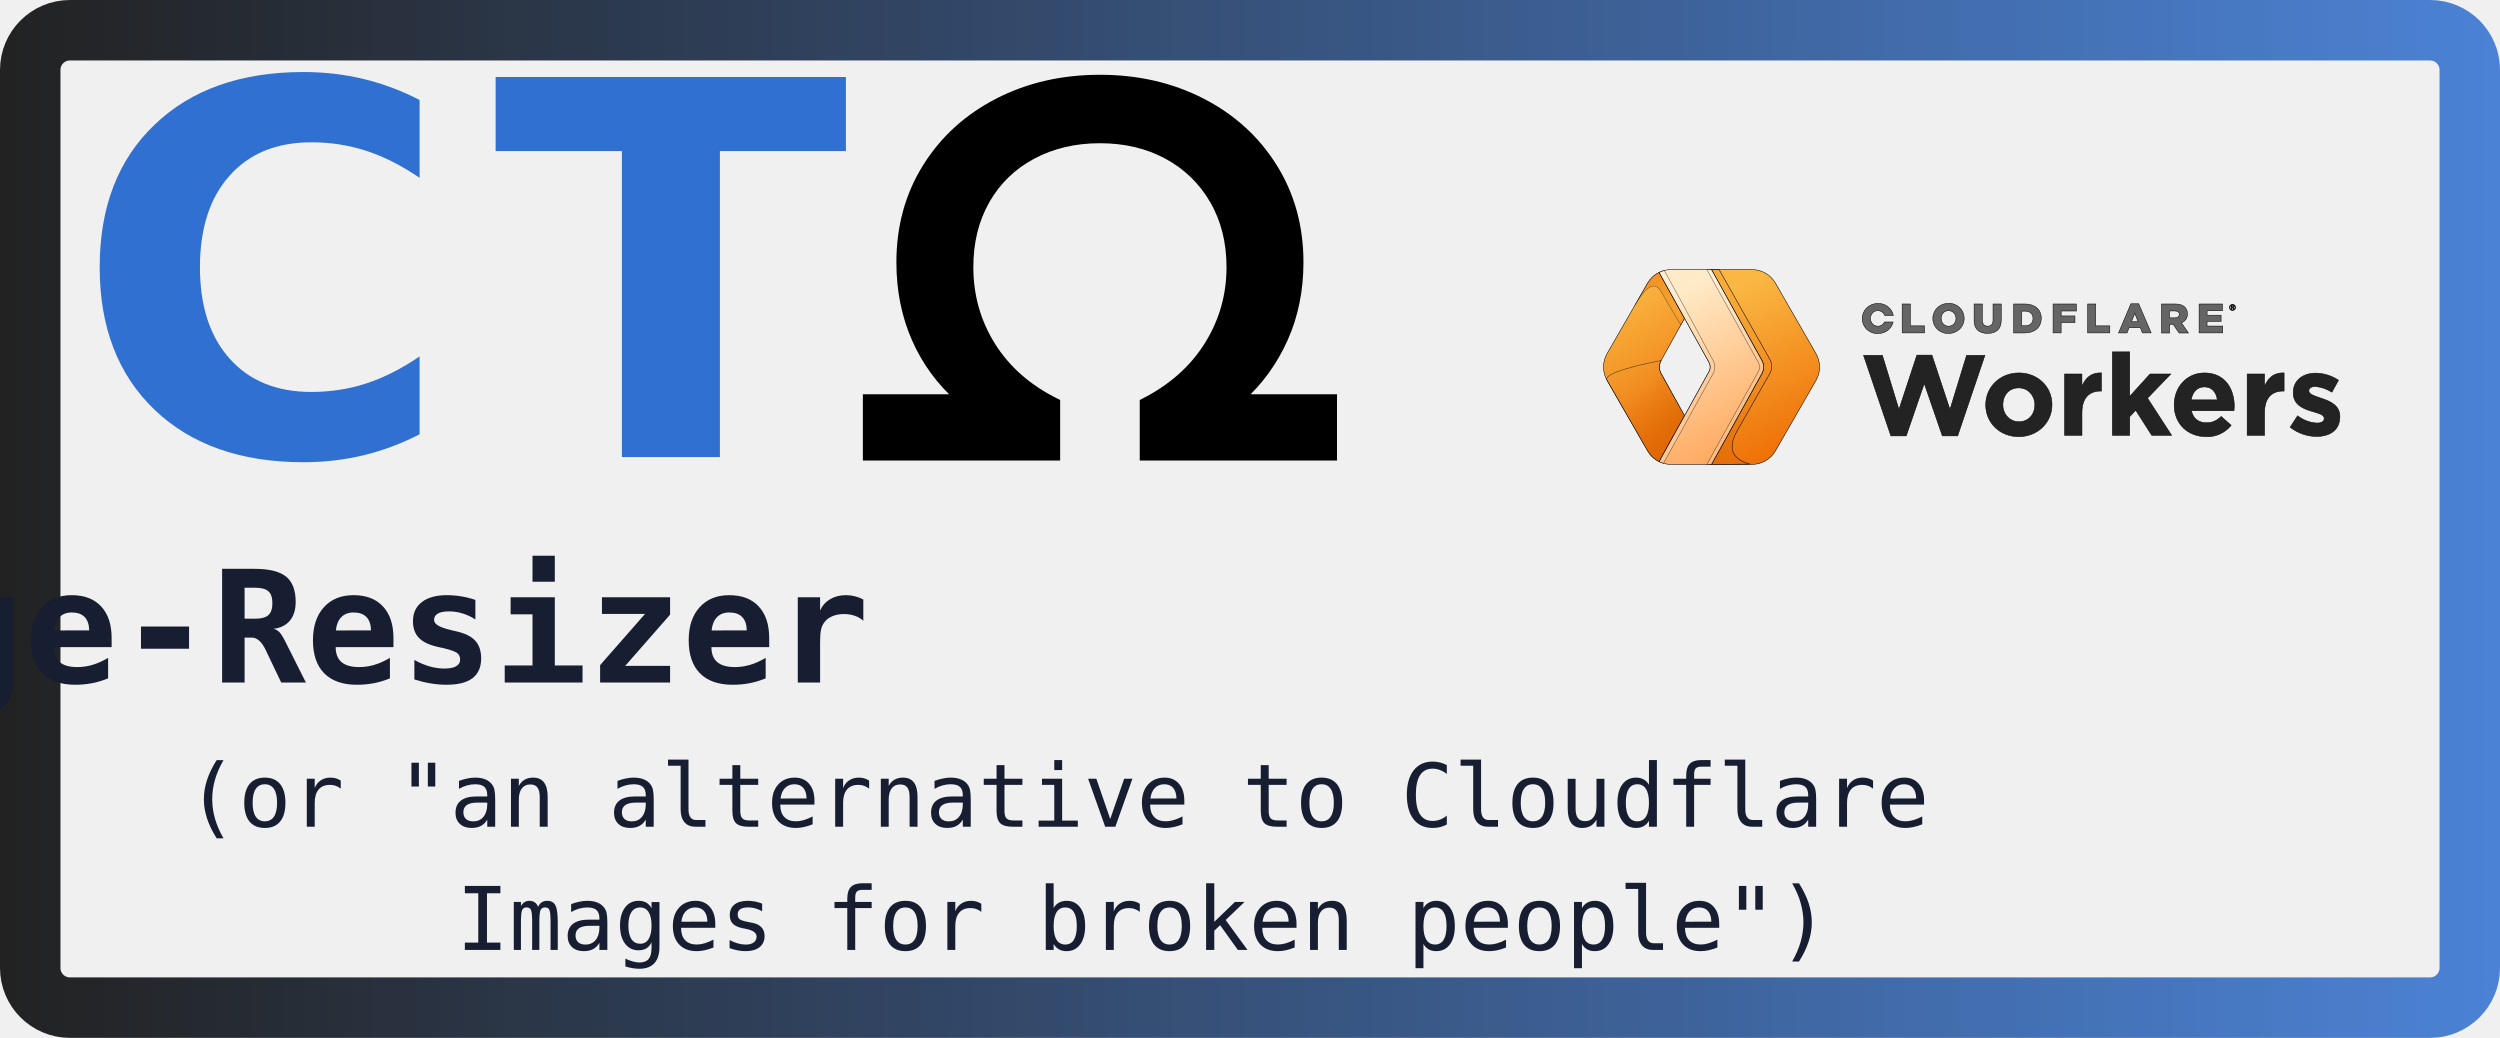
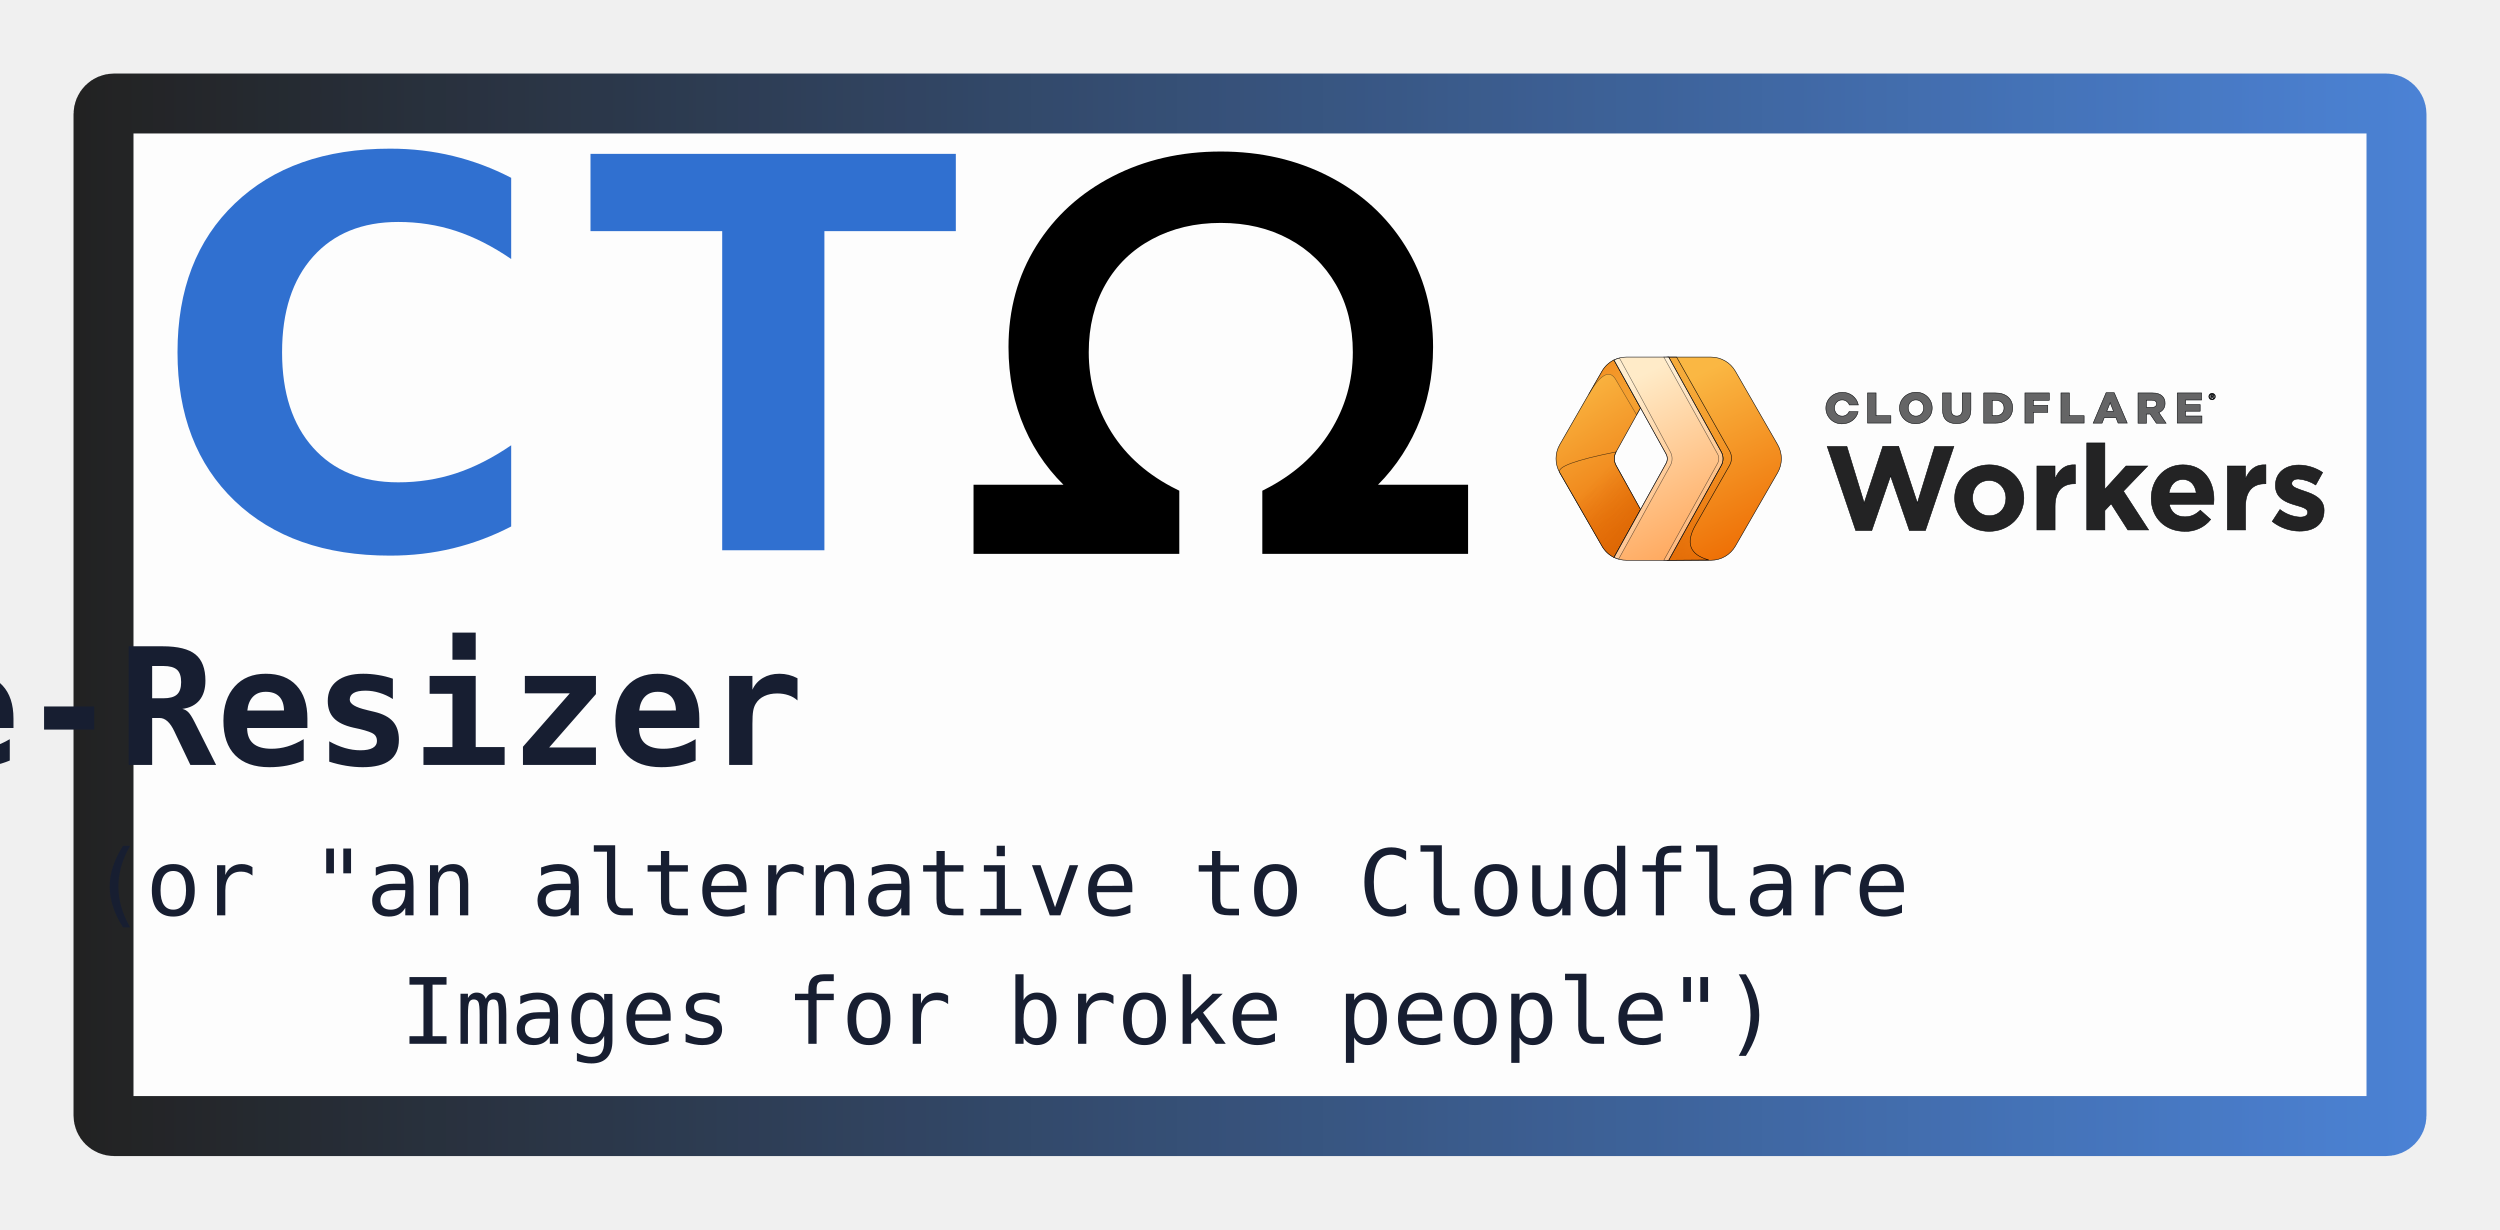
- <svg xmlns="http://www.w3.org/2000/svg" xmlns:xlink="http://www.w3.org/1999/xlink" width="180.88mm" height="75.092mm" viewBox="0 0 640.914 266.072" id="svg5727" version="1.1">
+ <svg xmlns="http://www.w3.org/2000/svg" xmlns:xlink="http://www.w3.org/1999/xlink" width="680mm" height="334.447mm" viewBox="0 0 2409.449 1185.047" id="svg5727" version="1.1">
  <defs id="defs5729">
    <linearGradient x1="0" y1="0" x2="1" y2="0" gradientUnits="userSpaceOnUse" gradientTransform="matrix(259.5328,0,0,-259.5328,458.5731,357.5872)" spreadMethod="pad" id="linearGradient8284">
      <stop style="stop-opacity:1;stop-color:#000000" offset="0" id="stop8280" />
      <stop style="stop-opacity:1;stop-color:#3070d0" offset="1" id="stop8282" />
    </linearGradient>
    <linearGradient x1="0" y1="0" x2="1" y2="0" gradientUnits="userSpaceOnUse" gradientTransform="matrix(259.5328,0,0,-259.5328,458.5731,357.5872)" spreadMethod="pad" id="linearGradient3464">
      <stop style="stop-opacity:1;stop-color:#3070d0" offset="0" id="stop3460" />
      <stop style="stop-opacity:1;stop-color:#000000" offset="1" id="stop3462" />
    </linearGradient>
    <linearGradient id="linearGradient1566">
      <stop style="stop-color:#000000;stop-opacity:1;" offset="0" id="stop1562" />
      <stop style="stop-color:#000000;stop-opacity:0;" offset="1" id="stop1564" />
    </linearGradient>
    <linearGradient x1="0" y1="0" x2="1" y2="0" gradientUnits="userSpaceOnUse" gradientTransform="matrix(259.5328,0,0,-259.5328,458.5731,357.5872)" spreadMethod="pad" id="linearGradient6340">
      <stop style="stop-opacity:1;stop-color:#01ffa3" offset="0" id="stop6336" />
      <stop style="stop-opacity:1;stop-color:#49abf3" offset="1" id="stop6338" />
    </linearGradient>
    <clipPath id="a">
      <path id="path2" d="M 0,595.28 H 841.89 V 0 H 0 Z" />
    </clipPath>
    <clipPath id="clipPath102" clipPathUnits="userSpaceOnUse">
      <path id="path100" d="m 477.846,421.427 c -10.644,0 -19.273,-8.629 -19.273,-19.274 v 0 -89.132 c 0,-10.644 8.629,-19.274 19.273,-19.274 v 0 h 220.987 c 10.644,0 19.272,8.63 19.272,19.274 v 0 89.132 c 0,10.645 -8.628,19.274 -19.272,19.274 v 0 z" />
    </clipPath>
    <clipPath id="clipPath102-3" clipPathUnits="userSpaceOnUse">
      <path id="path100-8" d="m 477.846,421.427 c -10.644,0 -19.273,-8.629 -19.273,-19.274 v 0 -89.132 c 0,-10.644 8.629,-19.274 19.273,-19.274 v 0 h 220.987 c 10.644,0 19.272,8.63 19.272,19.274 v 0 89.132 c 0,10.645 -8.628,19.274 -19.272,19.274 v 0 z" />
    </clipPath>
    <clipPath id="clipPath102-8" clipPathUnits="userSpaceOnUse">
      <path id="path100-9" d="m 477.846,421.427 c -10.644,0 -19.273,-8.629 -19.273,-19.274 v 0 -89.132 c 0,-10.644 8.629,-19.274 19.273,-19.274 v 0 h 220.987 c 10.644,0 19.272,8.63 19.272,19.274 v 0 89.132 c 0,10.645 -8.628,19.274 -19.272,19.274 v 0 z" />
    </clipPath>
    <linearGradient gradientTransform="matrix(1.070491,0,0,1.070491,-211.7431,-147.6927)" gradientUnits="userSpaceOnUse" y2="299.325" x2="756.752" y1="299.325" x1="189.426" id="linearGradient6329" xlink:href="#linearGradient6340" />
    <linearGradient y2="24.269" y1="241.876" x2="61.352" x1="119.27" id="CloudflareWorkersLogoCombinationMarkHorizontal--gradient-a" gradientTransform="scale(0.6542496,1.528469)" gradientUnits="userSpaceOnUse">
      <stop id="stop7031" stop-color="#eb6f07" offset="0%" />
      <stop id="stop7033" stop-color="#fab743" offset="100%" />
    </linearGradient>
    <linearGradient y2="203.702" y1="296.26" x2="76.343" x1="145.505" id="CloudflareWorkersLogoCombinationMarkHorizontal--gradient-b" gradientTransform="scale(0.8766446,1.140713)" gradientUnits="userSpaceOnUse">
      <stop id="stop7036" stop-color="#d96504" offset="0%" />
      <stop id="stop7038" stop-opacity="0" stop-color="#d96504" offset="100%" />
    </linearGradient>
    <linearGradient y2="83.89" y1="13.819" x2="144.511" x1="103.177" id="CloudflareWorkersLogoCombinationMarkHorizontal--gradient-c" gradientTransform="scale(0.9734355,1.027289)" gradientUnits="userSpaceOnUse">
      <stop id="stop7041" stop-color="#eb6f07" offset="0%" />
      <stop id="stop7043" stop-opacity="0" stop-color="#eb720a" offset="100%" />
    </linearGradient>
    <linearGradient y2="24.296" y1="279.268" x2="351.073" x1="418.936" id="CloudflareWorkersLogoCombinationMarkHorizontal--gradient-d" gradientTransform="scale(0.7447147,1.342796)" gradientUnits="userSpaceOnUse">
      <stop id="stop7046" stop-color="#ee6f05" offset="0%" />
      <stop id="stop7048" stop-color="#fab743" offset="100%" />
    </linearGradient>
    <linearGradient y2="0" y1="211.195" x2="557.763" x1="293.981" id="CloudflareWorkersLogoCombinationMarkHorizontal--gradient-e" gradientTransform="scale(0.5630355,1.776087)" gradientUnits="userSpaceOnUse">
      <stop id="stop7051" stop-opacity=".8" stop-color="#d96504" offset="0%" />
      <stop id="stop7053" stop-opacity=".2" stop-color="#d96504" offset="49.8%" />
      <stop id="stop7055" stop-opacity="0" stop-color="#d96504" offset="100%" />
    </linearGradient>
    <linearGradient y2="23.901" y1="274.721" x2="216.661" x1="283.418" id="CloudflareWorkersLogoCombinationMarkHorizontal--gradient-f" gradientTransform="scale(0.7325883,1.365023)" gradientUnits="userSpaceOnUse">
      <stop id="stop7058" stop-color="#ffa95f" offset="0%" />
      <stop id="stop7060" stop-color="#ffebc8" offset="100%" />
    </linearGradient>
    <linearGradient y2="98.778" y1="2.227" x2="564.005" x1="385.071" id="CloudflareWorkersLogoCombinationMarkHorizontal--gradient-g" gradientTransform="scale(0.5397705,1.852639)" gradientUnits="userSpaceOnUse">
      <stop id="stop7063" stop-opacity=".5" stop-color="#fff" offset="0%" />
      <stop id="stop7065" stop-opacity=".1" stop-color="#fff" offset="100%" />
    </linearGradient>
    <linearGradient y2="93.069" y1="208.83" x1="171.766" id="CloudflareWorkersLogoCombinationMarkHorizontal--gradient-h" gradientTransform="scale(0.5373931,1.860835)" x2="398.697" gradientUnits="userSpaceOnUse">
      <stop id="stop7068" stop-opacity=".5" stop-color="#fff" offset="0%" />
      <stop id="stop7070" stop-opacity=".1" stop-color="#fff" offset="100%" />
    </linearGradient>
    <linearGradient xlink:href="#linearGradient1566" id="linearGradient1568" x1="151.729" y1="166.794" x2="299.007" y2="166.794" gradientUnits="userSpaceOnUse" />
-     <linearGradient xlink:href="#linearGradient8284" id="linearGradient10604" gradientUnits="userSpaceOnUse" x1="-14.691" y1="172.732" x2="604.08" y2="172.732" gradientTransform="matrix(1.031288,0,0,1.531886,-1545.774,-471.0929)" />
+     <linearGradient xlink:href="#linearGradient8284" id="linearGradient10604" gradientUnits="userSpaceOnUse" x1="-14.691" y1="172.732" x2="604.08" y2="172.732" gradientTransform="matrix(0.9293436,0,0,1.536555,-1547.025,-471.8994)" />
    <linearGradient xlink:href="#linearGradient8284" id="linearGradient10606" gradientUnits="userSpaceOnUse" x1="-14.691" y1="172.732" x2="604.08" y2="172.732" />
    <linearGradient xlink:href="#linearGradient8284" id="linearGradient10608" gradientUnits="userSpaceOnUse" x1="-14.691" y1="172.732" x2="604.08" y2="172.732" />
    <linearGradient xlink:href="#linearGradient8284" id="linearGradient10610" gradientUnits="userSpaceOnUse" x1="-14.691" y1="172.732" x2="604.08" y2="172.732" />
    <linearGradient xlink:href="#linearGradient8284" id="linearGradient10612" gradientUnits="userSpaceOnUse" x1="-14.691" y1="172.732" x2="604.08" y2="172.732" />
    <linearGradient xlink:href="#linearGradient8284" id="linearGradient10614" gradientUnits="userSpaceOnUse" x1="-14.691" y1="172.732" x2="604.08" y2="172.732" />
    <linearGradient xlink:href="#linearGradient8284" id="linearGradient10616" gradientUnits="userSpaceOnUse" x1="-14.691" y1="172.732" x2="604.08" y2="172.732" />
    <linearGradient xlink:href="#linearGradient8284" id="linearGradient10618" gradientUnits="userSpaceOnUse" x1="-14.691" y1="172.732" x2="604.08" y2="172.732" />
    <linearGradient xlink:href="#linearGradient8284" id="linearGradient10620" gradientUnits="userSpaceOnUse" x1="-14.691" y1="172.732" x2="604.08" y2="172.732" />
    <linearGradient xlink:href="#linearGradient8284" id="linearGradient10622" gradientUnits="userSpaceOnUse" x1="-14.691" y1="172.732" x2="604.08" y2="172.732" />
    <linearGradient xlink:href="#linearGradient8284" id="linearGradient10624" gradientUnits="userSpaceOnUse" x1="-14.691" y1="172.732" x2="604.08" y2="172.732" />
    <linearGradient xlink:href="#linearGradient8284" id="linearGradient10626" gradientUnits="userSpaceOnUse" x1="-14.691" y1="172.732" x2="604.08" y2="172.732" />
    <linearGradient xlink:href="#linearGradient8284" id="linearGradient10628" gradientUnits="userSpaceOnUse" x1="-14.691" y1="172.732" x2="604.08" y2="172.732" />
    <linearGradient xlink:href="#linearGradient8284" id="linearGradient10630" gradientUnits="userSpaceOnUse" x1="-14.691" y1="172.732" x2="604.08" y2="172.732" />
    <linearGradient xlink:href="#linearGradient8284" id="linearGradient10632" gradientUnits="userSpaceOnUse" x1="-14.691" y1="172.732" x2="604.08" y2="172.732" />
    <linearGradient xlink:href="#linearGradient8284" id="linearGradient10634" gradientUnits="userSpaceOnUse" x1="-14.691" y1="172.732" x2="604.08" y2="172.732" />
    <linearGradient xlink:href="#linearGradient8284" id="linearGradient10636" gradientUnits="userSpaceOnUse" x1="-14.691" y1="172.732" x2="604.08" y2="172.732" />
    <linearGradient xlink:href="#linearGradient8284" id="linearGradient10638" gradientUnits="userSpaceOnUse" x1="-14.691" y1="172.732" x2="604.08" y2="172.732" />
  </defs>
-   <g id="layer1" transform="translate(1562.316,339.5235)">
-     <rect ry="10.177" y="-331.773" x="-1554.566" height="250.572" width="625.414" id="rect4615" style="opacity:0.857;fill:none;fill-opacity:1;stroke:url(#linearGradient10604);stroke-width:15.5;stroke-linejoin:round;stroke-miterlimit:4;stroke-dasharray:none;stroke-opacity:1" rx="10.177" />
+   <g id="layer1" transform="matrix(3.921166,0,0,3.921166,6196.969,1402.194)">
+     <rect ry="2.595" y="-332.155" x="-1554.948" height="251.336" width="563.59" id="rect4615" style="opacity:0.857;fill:#ffffff;fill-opacity:1;stroke:url(#linearGradient10604);stroke-width:14.737;stroke-linejoin:round;stroke-miterlimit:4;stroke-dasharray:none;stroke-opacity:1" rx="2.595" />
    <g id="g96" transform="matrix(1.433157,0,0,-0.7881379,-2074.992,-131.3473)" style="stroke:url(#linearGradient10608);stroke-opacity:1">
      <g id="g106" style="stroke:url(#linearGradient10606);stroke-opacity:1" />
    </g>
    <g id="g96-4" transform="matrix(1.25,0,0,-1.25,-2109.707,92.47517)" style="stroke:url(#linearGradient10616);stroke-opacity:1">
      <g clip-path="url(#clipPath102-3)" id="g98" style="stroke:url(#linearGradient10614);stroke-opacity:1">
        <g id="g104" style="stroke:url(#linearGradient10612);stroke-opacity:1">
          <g id="g106-8" style="stroke:url(#linearGradient10610);stroke-opacity:1" />
        </g>
      </g>
    </g>
-     <text id="text4684" y="-169.805" x="-989.936" style="font-style:normal;font-variant:normal;font-weight:bold;font-stretch:normal;font-size:25.267px;line-height:1.25;font-family:'DejaVu Sans Mono';-inkscape-font-specification:'DejaVu Sans Mono, Bold';font-variant-ligatures:normal;font-variant-caps:normal;font-variant-numeric:normal;font-feature-settings:normal;text-align:start;letter-spacing:0px;word-spacing:0px;writing-mode:lr-tb;text-anchor:start;fill:#171e31;fill-opacity:1;stroke:none;stroke-width:1.053;stroke-opacity:1" xml:space="preserve">
-       <tspan id="tspan6167" x="-1237.99" y="-164.541" style="font-size:40px;text-align:center;text-anchor:middle">
-         <tspan style="font-size:40px;text-align:center;text-anchor:middle;fill:#171e31;fill-opacity:1;stroke:none;stroke-width:1.053;stroke-opacity:1" id="tspan4682" y="-164.541" x="-1237.99">
-           <tspan id="tspan4680" style="font-style:normal;font-variant:normal;font-weight:bold;font-stretch:normal;font-size:40px;font-family:'DejaVu Sans Mono';-inkscape-font-specification:'DejaVu Sans Mono, Bold';font-variant-ligatures:normal;font-variant-caps:normal;font-variant-numeric:normal;font-feature-settings:normal;text-align:center;writing-mode:lr-tb;text-anchor:middle;fill:#171e31;fill-opacity:1;stroke:none;stroke-width:1.053;stroke-opacity:1" y="-164.541" x="-1237.99">Edge-Resizer</tspan>
+     <text id="text4684" y="-174.854" x="-1033.316" style="font-style:normal;font-variant:normal;font-weight:bold;font-stretch:normal;font-size:25.267px;line-height:1.25;font-family:'DejaVu Sans Mono';-inkscape-font-specification:'DejaVu Sans Mono, Bold';font-variant-ligatures:normal;font-variant-caps:normal;font-variant-numeric:normal;font-feature-settings:normal;text-align:start;letter-spacing:0px;word-spacing:0px;writing-mode:lr-tb;text-anchor:start;fill:#171e31;fill-opacity:1;stroke:none;stroke-width:1.053;stroke-opacity:1" xml:space="preserve">
+       <tspan id="tspan6167" x="-1281.37" y="-169.59" style="font-size:40px;text-align:center;text-anchor:middle">
+         <tspan style="font-size:40px;text-align:center;text-anchor:middle;fill:#171e31;fill-opacity:1;stroke:none;stroke-width:1.053;stroke-opacity:1" id="tspan4682" y="-169.59" x="-1281.37">
+           <tspan id="tspan4680" style="font-style:normal;font-variant:normal;font-weight:bold;font-stretch:normal;font-size:40px;font-family:'DejaVu Sans Mono';-inkscape-font-specification:'DejaVu Sans Mono, Bold';font-variant-ligatures:normal;font-variant-caps:normal;font-variant-numeric:normal;font-feature-settings:normal;text-align:center;writing-mode:lr-tb;text-anchor:middle;fill:#171e31;fill-opacity:1;stroke:none;stroke-width:1.053;stroke-opacity:1" y="-169.59" x="-1281.37">Edge-Resizer</tspan>
        </tspan>
      </tspan>
-       <tspan x="-1237.99" y="-127.577" style="font-weight:normal;font-size:22.5px;text-align:center;text-anchor:middle" id="tspan11863">(or "an alternative to Cloudflare</tspan>
-       <tspan x="-1237.99" y="-95.993" style="font-weight:normal;font-size:22.5px;text-align:center;text-anchor:middle" id="tspan13001"> Images for broken people")</tspan>
+       <tspan x="-1281.37" y="-132.625" style="font-weight:normal;font-size:22.5px;text-align:center;text-anchor:middle" id="tspan11863">(or "an alternative to Cloudflare</tspan>
+       <tspan x="-1281.37" y="-101.042" style="font-weight:normal;font-size:22.5px;text-align:center;text-anchor:middle" id="tspan13001"> Images for broke people")</tspan>
    </text>
-     <g id="g7136" transform="matrix(0.133174,0,0,0.133174,-1151.238,-270.4073)" style="stroke:url(#linearGradient10638);stroke-opacity:1">
+     <g id="g7136" transform="matrix(0.133174,0,0,0.133174,-1197.943,-269.829)" style="stroke:url(#linearGradient10638);stroke-opacity:1">
      <path id="path7075" d="M 553.2,320.1 500.6,165 h 36.3 l 31.9,104.3 34.5,-104.7 h 29 L 667,269.3 699,165 h 35.3 L 681.8,320.1 H 652.3 L 617.5,219.3 582.8,320.1 h -29.5 z m 246.2,1.5 c -36.6,0 -63.6,-27 -63.6,-60.9 v -0.4 c 0,-34 27.3,-61.4 64,-61.4 36.5,0 63.6,27 63.6,61 v 0.4 c 0,33.8 -27.3,61.3 -64,61.3 z m 0.4,-28.8 c 19.1,0 30.6,-14.7 30.6,-32.1 v -0.4 c 0,-17.4 -12.6,-32.6 -31,-32.6 -19.2,0 -30.6,14.7 -30.6,32.1 v 0.5 c 0,17.3 12.5,32.5 31,32.5 z M 887.6,319 V 201 H 921 v 23.8 c 6.8,-16.2 17.8,-26.8 37.6,-26 v 35 H 957 c -22.2,0 -35.9,13.5 -35.9,41.6 V 319 h -33.4 z m 92,0 V 158.4 H 1013 V 244 l 39.1,-43 h 40 l -44.8,46.5 46.4,71.5 h -38.3 l -30.8,-48.2 -11.6,12.3 V 319 h -33.5 z m 180.6,2.6 c -35.5,0 -61.6,-24.8 -61.6,-60.9 v -0.4 c 0,-33.7 24,-61.4 58.3,-61.4 39.3,0 57.4,30.6 57.4,64 0,2.6 -0.2,5.7 -0.5,8.8 h -82 c 3.3,15.2 13.8,23.1 28.8,23.1 11.2,0 19.4,-3.5 28.6,-12.1 l 19.1,17 a 59,59 0 0 1 -48.1,22 z m -28.9,-70.8 h 50.4 c -2,-15 -10.8,-25 -24.8,-25 -13.9,0 -23,9.8 -25.6,25 z M 1239.1,319 V 201 h 33.5 v 23.8 c 6.8,-16.2 17.8,-26.8 37.6,-26 v 35 h -1.8 c -22.2,0 -35.8,13.5 -35.8,41.6 V 319 H 1239 Z m 133.4,2.2 c -16.5,0 -35,-5.5 -50.6,-17.8 l 14.3,-22 a 66.7,66.7 0 0 0 37.1,14 c 9.7,0 14.1,-3.5 14.1,-8.7 v -0.5 c 0,-7.2 -11.4,-9.7 -24.4,-13.6 -16.5,-4.9 -35.2,-12.6 -35.2,-35.4 v -0.5 c 0,-24 19.4,-37.4 43.1,-37.4 15,0 31.3,5 44,13.7 l -12.7,23 a 69.9,69.9 0 0 0 -32,-11 c -8,0 -12.3,3.6 -12.3,8.2 v 0.4 c 0,6.6 11.3,9.7 24,14.1 16.5,5.5 35.7,13.4 35.7,35 v 0.4 c 0,26.2 -19.6,38.1 -45.1,38.1 z" class="CloudflareWorkersLogoCombinationMark--workers-wordmark" style="fill:#232324;stroke:url(#linearGradient10618);stroke-opacity:1" />
      <path id="path7077" d="m 1210.9,78.9 a 6.05,6.05 0 1 1 0,-12.1 c 3.3,0 6.1,2.7 6.1,6 0,3.3 -2.8,6 -6.1,6 z m 0,-11 a 4.9,4.9 0 0 0 -4.9,5 c 0,2.6 2.2,4.8 4.9,4.8 2.7,0 4.9,-2.2 4.9,-4.9 0,-2.6 -2.2,-4.8 -4.9,-4.8 z m 3.1,8.1 h -1.4 l -1.2,-2.3 h -1.6 V 76 h -1.3 v -6.6 h 3.2 c 1.4,0 2.3,0.9 2.3,2.1 a 2,2 0 0 1 -1.4,2 z m -2.4,-3.5 c 0.5,0 1,-0.3 1,-1 0,-0.7 -0.4,-1 -1,-1 h -2 v 2 z M 575.1,66.2 h 15.6 v 42.1 H 618 v 13.5 H 575 V 66.2 Z m 58.9,28 V 94 c 0,-16 13,-29 30.3,-29 a 29,29 0 0 1 30,28.8 V 94 c 0,16 -13,28.9 -30.2,28.9 A 29,29 0 0 1 634,94.1 Z m 44.6,0 V 94 c 0,-8 -5.8,-15 -14.4,-15 -8.5,0 -14.2,6.8 -14.2,14.9 V 94 c 0,8 5.8,15 14.3,15 8.6,0 14.3,-6.8 14.3,-14.9 z m 34.9,3.2 V 66.2 h 15.8 v 31 c 0,8 4.1,11.7 10.3,11.7 6.2,0 10.3,-3.6 10.3,-11.4 V 66.2 h 15.8 V 97 c 0,18 -10.3,25.8 -26.3,25.8 -16,0 -26,-8 -26,-25.4 z m 76,-31.2 h 21.6 c 20,0 31.7,11.4 31.7,27.5 v 0.2 c 0,16 -11.8,28 -32,28 H 789.5 V 66.1 Z m 22,42 c 9.2,0 15.4,-5.1 15.4,-14.2 v 0 c 0,-9 -6.2,-14.1 -15.5,-14.1 h -6.3 V 108 h 6.3 v 0.1 z m 54,-42 h 44.9 V 79.7 H 881 v 9.5 h 26.6 V 102 H 881 v 19.8 h -15.5 z m 66.5,0 h 15.5 v 42.1 h 27.2 v 13.5 H 932 Z m 83.3,-0.4 h 15 l 24,56 h -16.8 l -4,-9.9 h -21.7 l -4,10 h -16.3 z m 13.7,34.1 -6.2,-15.8 -6.3,15.8 z m 45.2,-33.7 h 26.6 c 8.6,0 14.5,2.2 18.3,6 3.3,3.2 5,7.5 5,13 v 0.2 c 0,8.6 -4.6,14.2 -11.5,17 L 1126,122 h -18 l -11.4,-16.8 h -6.8 V 122 h -15.6 z m 25.9,26.7 c 5.3,0 8.3,-2.6 8.3,-6.6 v -0.2 c 0,-4.3 -3.2,-6.5 -8.4,-6.5 h -10.3 v 13.3 z m 46.4,-26.7 h 45 v 13 H 1162 v 8.5 h 26.9 v 12.2 h -27 v 8.8 h 30.2 v 13.1 h -45.5 V 66.2 Z M 541,100.7 a 13.8,13.8 0 0 1 -12.8,8.3 c -8.5,0 -14.3,-7 -14.3,-15 v 0 c 0,-8 5.7,-15 14.2,-15 a 14,14 0 0 1 13.3,9.3 H 558 A 29.2,29.2 0 0 0 528.4,65.2 c -17.3,0 -30.3,13 -30.3,29 v 0.1 a 29,29 0 0 0 30.1,28.8 c 14.8,0 26.4,-9.5 29.4,-22.2 l -16.4,-0.1 z" class="CloudflareWorkersLogoCombinationMark--cloudflare-wordmark" style="fill:#656566;fill-rule:nonzero;stroke:url(#linearGradient10620);stroke-opacity:1" />
      <path id="path7079" d="m 107,5.4 49,88.4 -45,81 a 26,26 0 0 0 0,25.3 l 45,81.2 -49,88.4 A 52,52 0 0 1 85,349 L 7,213.5 a 52.2,52.2 0 0 1 0,-52 L 85,26 A 52,52 0 0 1 107,5.4 Z" style="fill:url(#CloudflareWorkersLogoCombinationMarkHorizontal--gradient-a);stroke:url(#linearGradient10622);stroke-opacity:1" />
      <path id="path7081" d="m 111,174.9 a 26,26 0 0 0 0,25.2 l 45,81.2 -49,88.4 A 52,52 0 0 1 85,349 L 7,213.5 C 0.8,202.8 35.5,190 111,175 Z" style="opacity:0.7;fill:url(#CloudflareWorkersLogoCombinationMarkHorizontal--gradient-b);stroke:url(#linearGradient10624);stroke-opacity:1" />
      <path id="path7083" d="m 112,14.3 44,79.5 -7.3,12.7 -38.8,-65.7 C 98.7,22.5 81.6,32 60.2,69 L 63.4,63.5 85,26 A 52,52 0 0 1 106.8,5.4 l 5.1,8.9 z" style="opacity:0.5;fill:url(#CloudflareWorkersLogoCombinationMarkHorizontal--gradient-c);stroke:url(#linearGradient10626);stroke-opacity:1" />
      <path id="path7085" d="m 331,26 78,135.5 c 9.3,16 9.3,36 0,52 L 331,349 a 52,52 0 0 1 -45,26 h -78 l 97,-174.9 a 26,26 0 0 0 0,-25.2 L 208,0 h 78 a 52,52 0 0 1 45,26 z" style="fill:url(#CloudflareWorkersLogoCombinationMarkHorizontal--gradient-d);stroke:url(#linearGradient10628);stroke-opacity:1" />
      <path id="path7087" d="m 282,374.4 -77,0.7 93.2,-175.8 a 27,27 0 0 0 0,-25.4 L 205,0 h 17.6 l 97.8,173.1 a 27,27 0 0 1 -0.1,26.8 15624,15624 0 0 0 -62.7,110 c -19,33.4 -10.8,54.9 24.4,64.5 z" style="fill:url(#CloudflareWorkersLogoCombinationMarkHorizontal--gradient-e);stroke:url(#linearGradient10630);stroke-opacity:1" />
      <path id="path7089" d="m 130,375 c -8,0 -16,-1.9 -23,-5.3 l 96.2,-173.5 c 3,-5.4 3,-12 0,-17.4 L 107,5.4 A 52,52 0 0 1 130,0 h 78 l 97,174.9 a 26,26 0 0 1 0,25.2 L 208,375 Z" style="fill:url(#CloudflareWorkersLogoCombinationMarkHorizontal--gradient-f);stroke:url(#linearGradient10632);stroke-opacity:1" />
      <path id="path7091" d="M 298.2,178.8 199,0 h 9 l 97,174.9 a 26,26 0 0 1 0,25.2 L 208,375 h -9 l 99.2,-178.8 c 3,-5.4 3,-12 0,-17.4 z" style="opacity:0.6;fill:url(#CloudflareWorkersLogoCombinationMarkHorizontal--gradient-g);stroke:url(#linearGradient10634);stroke-opacity:1" />
      <path id="path7093" d="M 203.2,178.8 107,5.4 c 3,-1.6 6.6,-2.8 10,-3.8 21.2,38.1 52.5,95.9 94,173.3 a 26,26 0 0 1 0,25.2 L 115.5,373 c -3.4,-1 -5.2,-1.7 -8.4,-3.2 l 96,-173.5 c 3,-5.4 3,-12 0,-17.4 z" style="opacity:0.6;fill:url(#CloudflareWorkersLogoCombinationMarkHorizontal--gradient-h);stroke:url(#linearGradient10636);stroke-opacity:1" />
    </g>
    <path style="display:inline;fill:#000000;fill-rule:nonzero;stroke:#000000;stroke-width:1.982;stroke-miterlimit:4;stroke-dasharray:none;stroke-opacity:1" id="path17-3" d="m -1340.113,-237.465 h 23.61 q -7.231,-6.415 -11.124,-15.286 -3.893,-8.871 -3.893,-19.522 0,-13.646 6.684,-24.361 6.692,-10.716 18.363,-16.722 11.671,-6.007 26.14,-6.007 14.47,0 26.14,6.007 11.671,6.007 18.355,16.722 6.692,10.716 6.692,24.361 0,10.65 -3.958,19.522 -3.958,8.871 -11.058,15.286 h 23.619 v 15.017 h -48.592 v -13.923 q 10.781,-5.46 16.51,-14.6 5.737,-9.149 5.737,-20.068 0,-9.696 -4.301,-17.13 -4.301,-7.443 -11.875,-11.532 -7.574,-4.097 -17.269,-4.097 -9.688,0 -17.334,4.097 -7.647,4.089 -11.883,11.532 -4.228,7.435 -4.228,17.13 0,11.058 5.729,20.207 5.737,9.141 16.527,14.462 v 13.923 h -48.592 z" />
    <g aria-label="C" transform="matrix(0.5568651,0,0,0.5568651,-1621.254,-363.9252)" id="flowRoot4192" style="font-weight:800;line-height:0.01%;font-family:Montserrat;-inkscape-font-specification:'Montserrat, Ultra-Bold';letter-spacing:0px;word-spacing:0px;fill:#3070d0;stroke-width:1px" />
    <g aria-label="T" transform="matrix(0.5568651,0,0,0.5568651,-1513.809,-364.6105)" id="flowRoot4192-8" style="font-weight:800;line-height:0.01%;font-family:Montserrat;-inkscape-font-specification:'Montserrat, Ultra-Bold';letter-spacing:0px;word-spacing:0px;fill:#3070d0;stroke-width:1px">
      <path id="path1359" style="font-size:240px;line-height:125%" d="m 141.072,80.498 h 161.25 V 114.6 H 244.314 V 255.459 H 199.197 V 114.6 h -58.125 z M 106.061,244.968 q -12.292,6.378 -25.629,9.625 -13.336,3.247 -27.832,3.247 -43.256,0 -68.536,-24.121 -25.281,-24.237 -25.281,-65.637 0,-41.516 25.281,-65.637 25.281,-24.237 68.536,-24.237 14.496,0 27.832,3.247 13.336,3.247 25.629,9.625 v 35.834 q -12.408,-8.466 -24.469,-12.408 -12.061,-3.943 -25.397,-3.943 -23.889,0 -37.573,15.308 -13.684,15.308 -13.684,42.212 0,26.788 13.684,42.096 13.684,15.308 37.573,15.308 13.336,0 25.397,-3.943 12.061,-3.943 24.469,-12.408 z" />
    </g>
  </g>
</svg>
